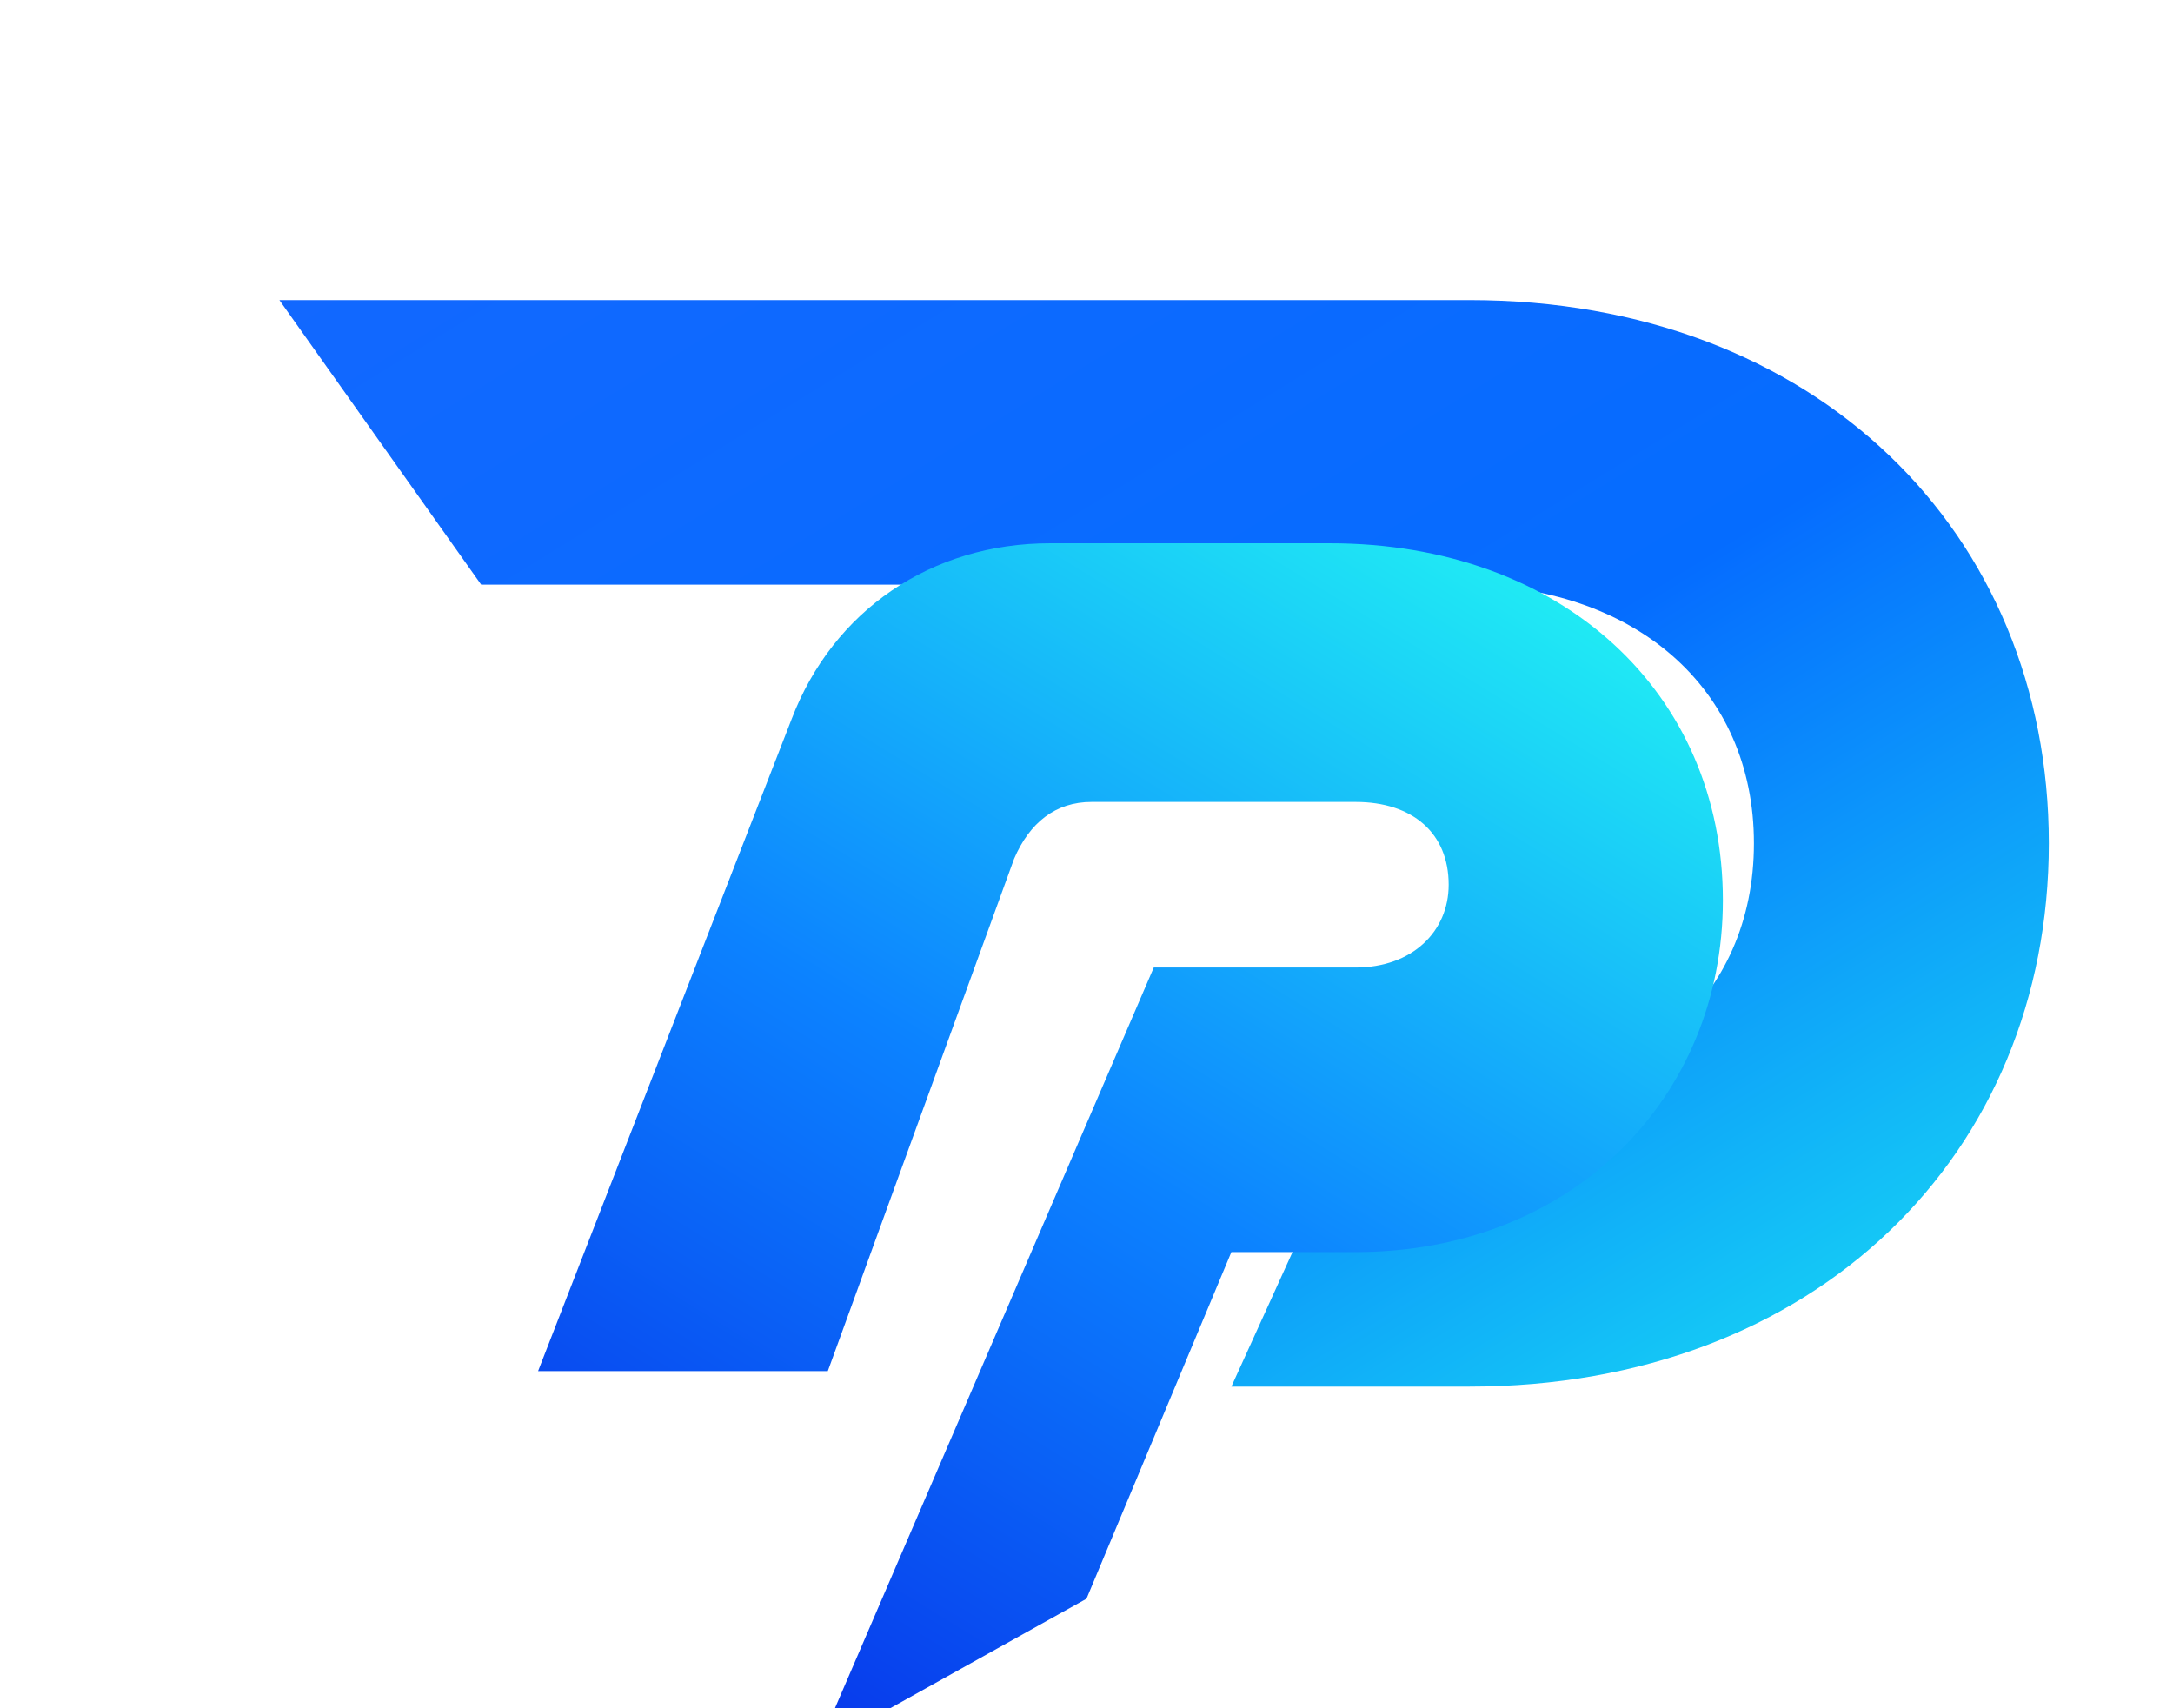
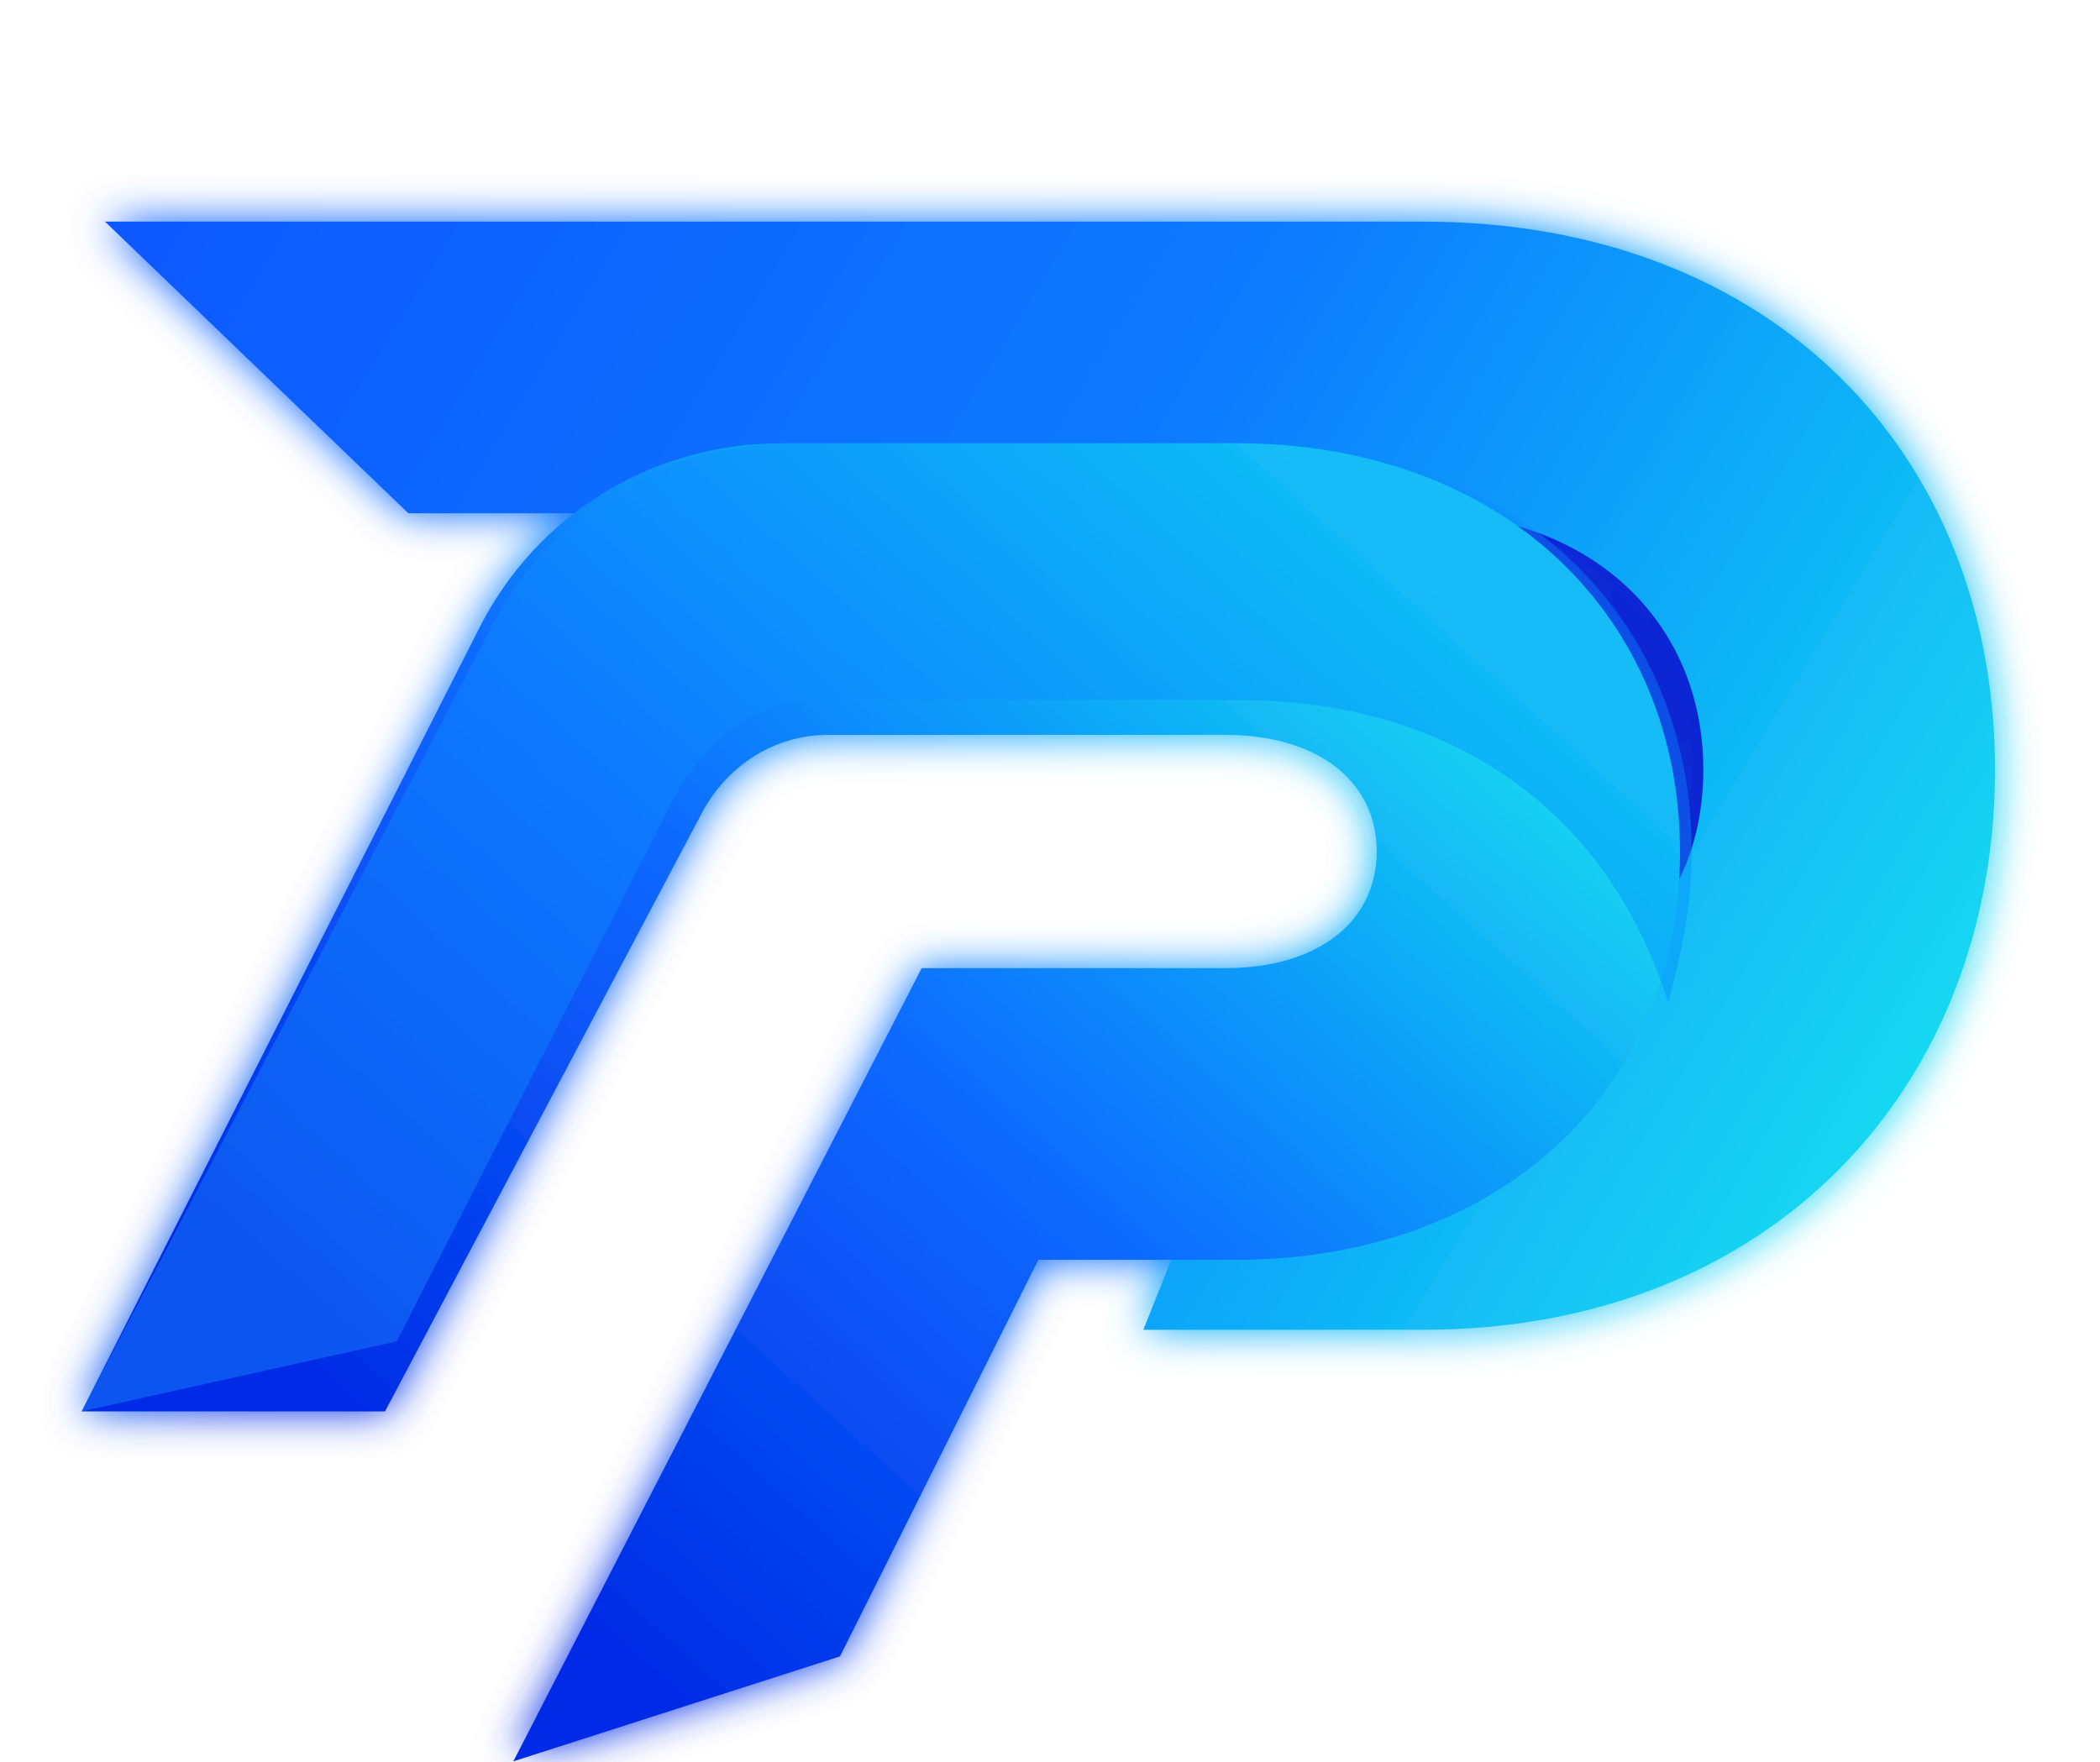
- <svg xmlns="http://www.w3.org/2000/svg" viewBox="0 0 420 330">
+ <svg xmlns="http://www.w3.org/2000/svg" viewBox="0 0 180 151" role="img" aria-label="DApps Platform DP logo">
  <defs>
-     <linearGradient id="g1" x1="0" y1="0" x2="1" y2="1">
-       <stop offset="0" stop-color="#1268ff" />
-       <stop offset=".52" stop-color="#056cff" />
-       <stop offset="1" stop-color="#19e4f3" />
+     <linearGradient id="a" x1="8" y1="20" x2="165" y2="115" gradientUnits="userSpaceOnUse">
+       <stop stop-color="#0757ff" />
+       <stop offset=".48" stop-color="#087aff" />
+       <stop offset="1" stop-color="#18e6ef" />
    </linearGradient>
-     <linearGradient id="g2" x1=".2" y1="1" x2=".8" y2="0">
-       <stop offset="0" stop-color="#0734ea" />
-       <stop offset=".48" stop-color="#0c82ff" />
-       <stop offset="1" stop-color="#20ecf4" />
+     <linearGradient id="b" x1="42" y1="132" x2="119" y2="47" gradientUnits="userSpaceOnUse">
+       <stop stop-color="#052be5" />
+       <stop offset=".48" stop-color="#086aff" />
+       <stop offset="1" stop-color="#16def0" />
    </linearGradient>
+     <linearGradient id="c" x1="45" y1="28" x2="139" y2="100" gradientUnits="userSpaceOnUse">
+       <stop stop-color="#0b22e3" />
+       <stop offset="1" stop-color="#061fcf" />
+     </linearGradient>
+     <filter id="g" x="-20%" y="-20%" width="140%" height="140%">
+       <feGaussianBlur stdDeviation="1.8" result="x" />
+       <feMerge>
+         <feMergeNode in="x" />
+         <feMergeNode in="SourceGraphic" />
+       </feMerge>
+     </filter>
  </defs>
-   <path d="M54 58h230c67 0 112 45 112 105s-45 105-112 105h-46l25-55h19c34 0 57-20 57-50s-23-50-57-50H93z" fill="url(#g1)" />
-   <path d="M104 265l49-126c8-21 27-34 50-34h54c45 0 76 29 76 69 0 38-29 68-71 68h-24l-28 67-52 29 65-151h39c11 0 18-7 18-16 0-10-7-16-18-16h-51c-7 0-12 4-15 11l-36 99z" fill="url(#g2)" />
+   <g filter="url(#g)">
+     <path d="M9 19h113c30 0 49 20 49 47s-19 48-49 48H98l10-25h13c14 0 24-9 24-23 0-13-10-22-24-22H35L9 19Z" fill="url(#a)" />
+     <path d="M35 44h87c14 0 24 9 24 22 0 4-1 8-3 11-4-20-20-33-43-33H35Z" fill="url(#c)" opacity=".95" />
+     <path d="M7 121 41 54c5-10 15-16 26-16h39c23 0 38 15 38 35 0 21-16 35-38 35H89l-17 34-28 9 35-68h26c8 0 13-4 13-10s-5-10-13-10H71c-5 0-9 3-11 7l-27 51H7Z" fill="url(#b)" />
+     <path d="M42 54c5-10 15-16 26-16h39c23 0 38 15 38 35 0 5-1 9-2 13-5-16-18-26-37-26H70c-5 0-9 3-12 8L34 115 7 121l35-67Z" fill="#0b8cff" opacity=".42" />
+   </g>
</svg>
